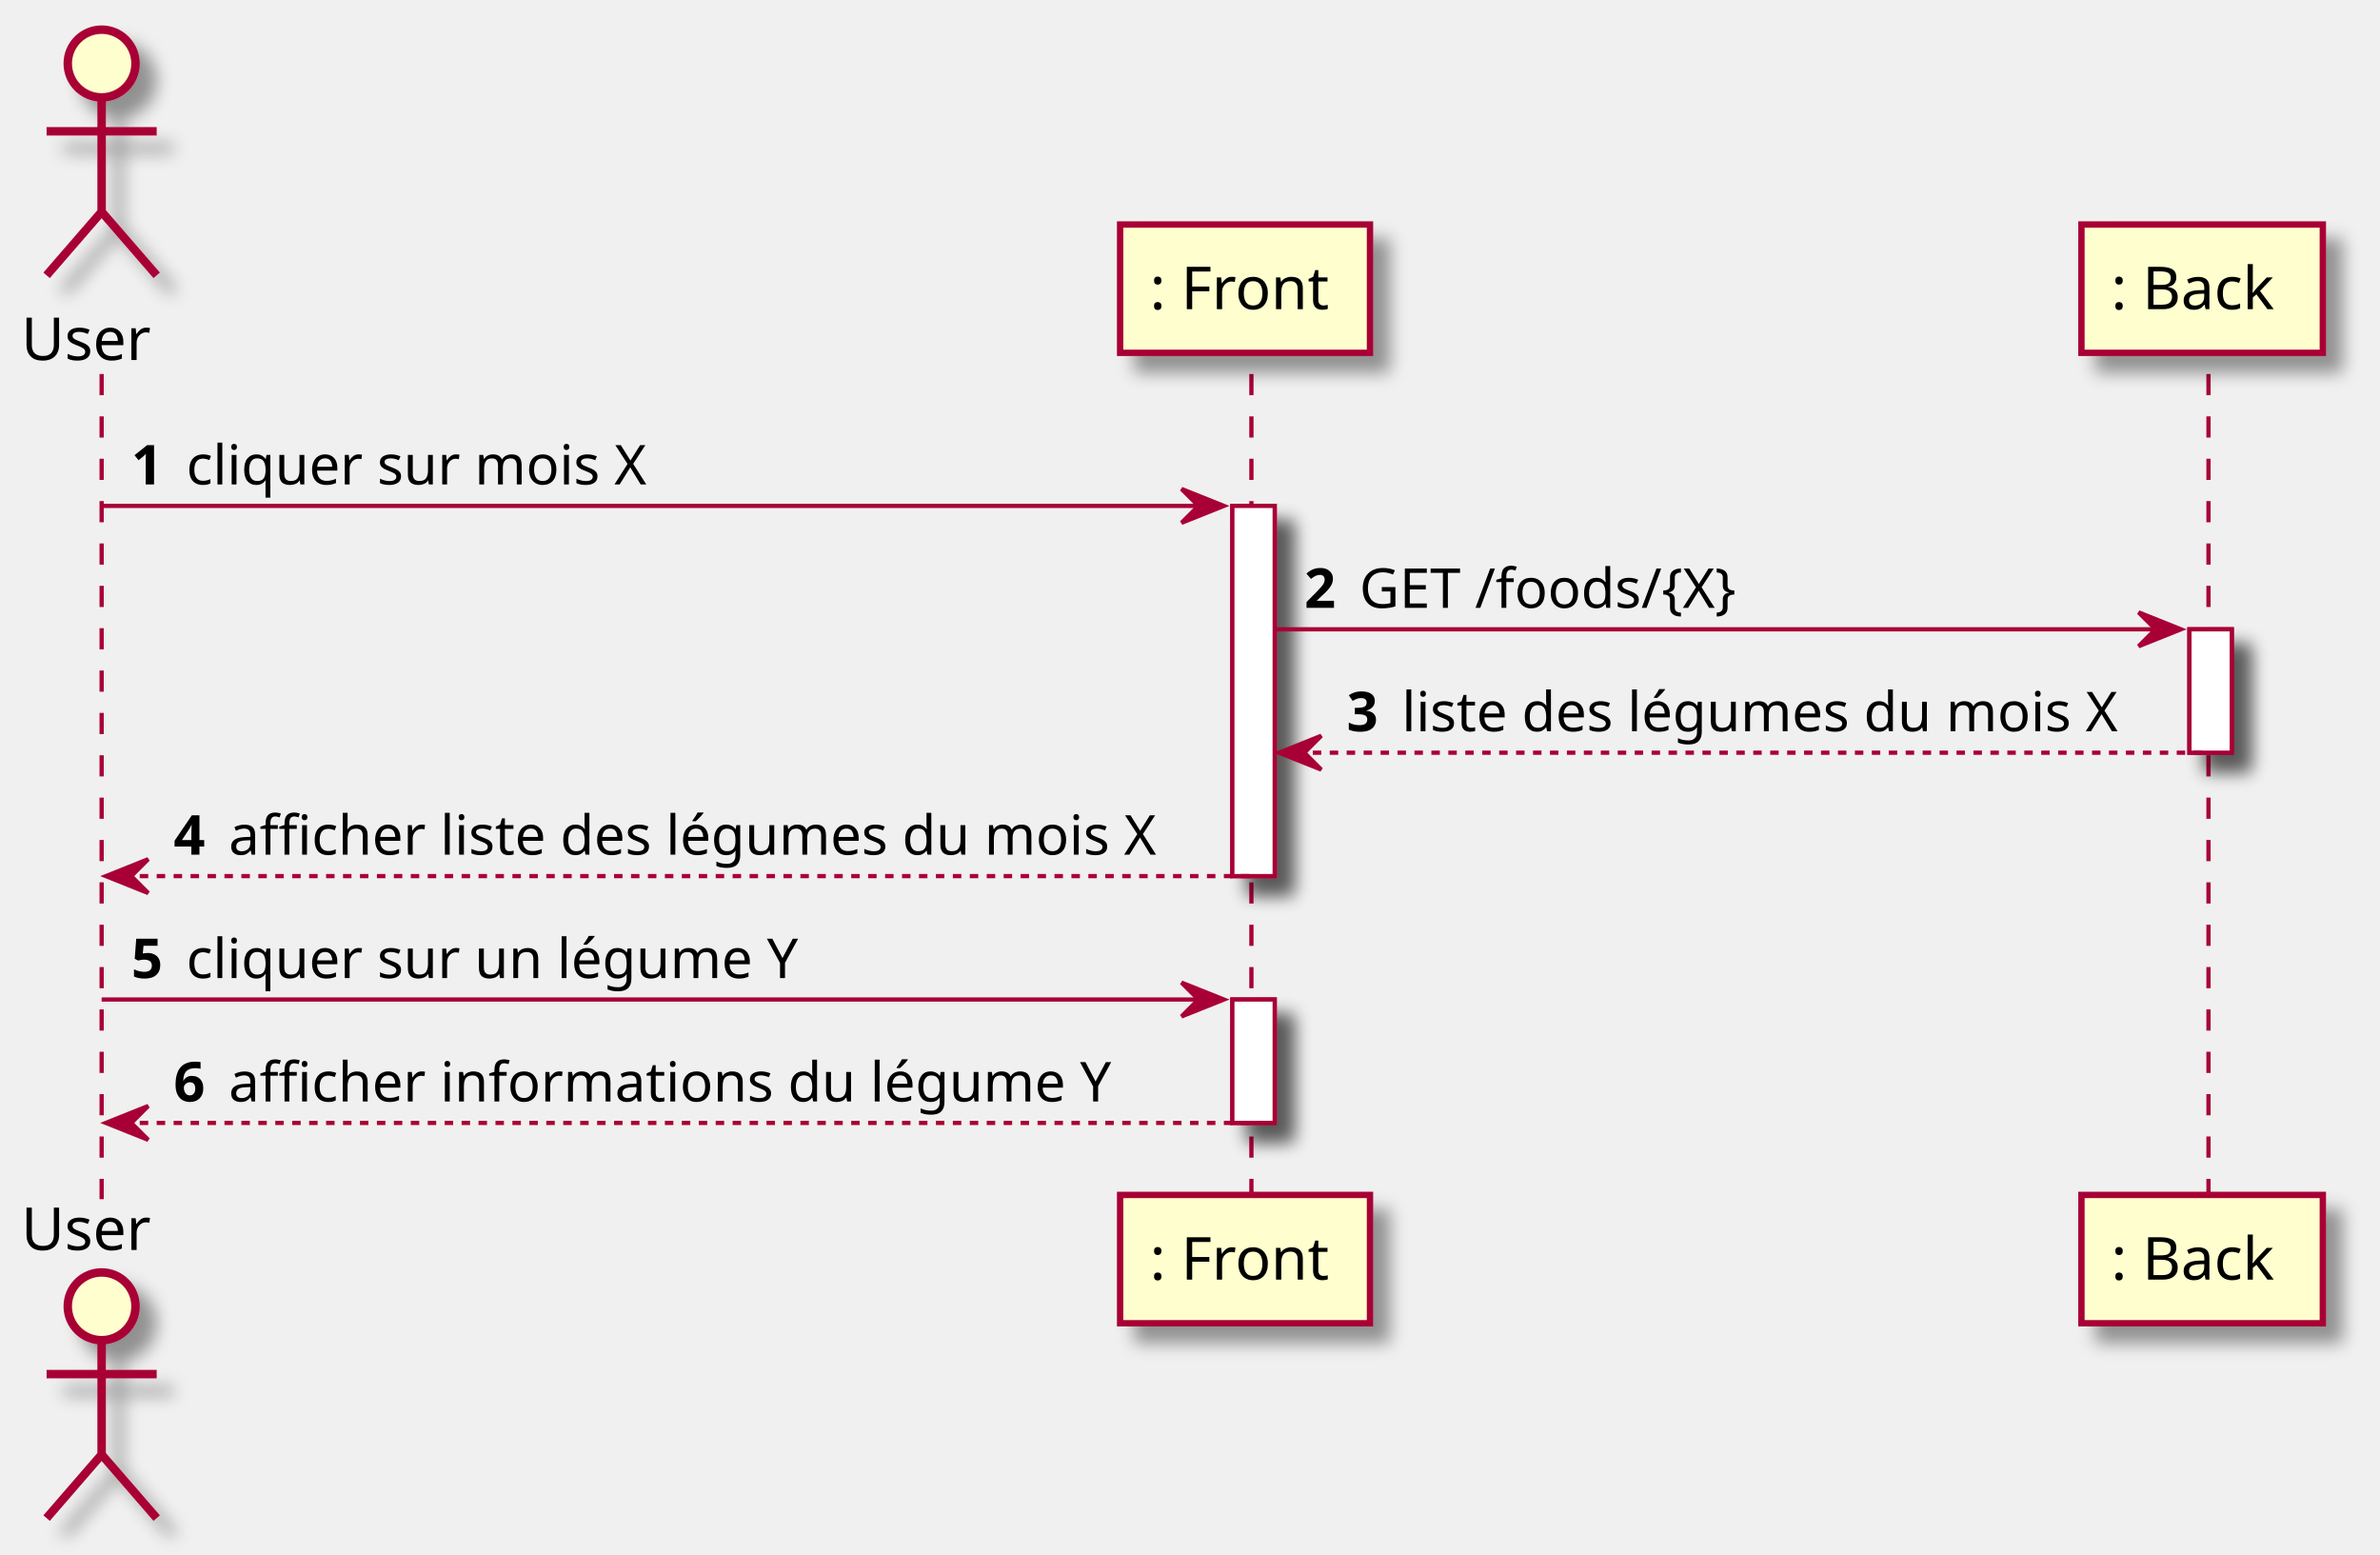
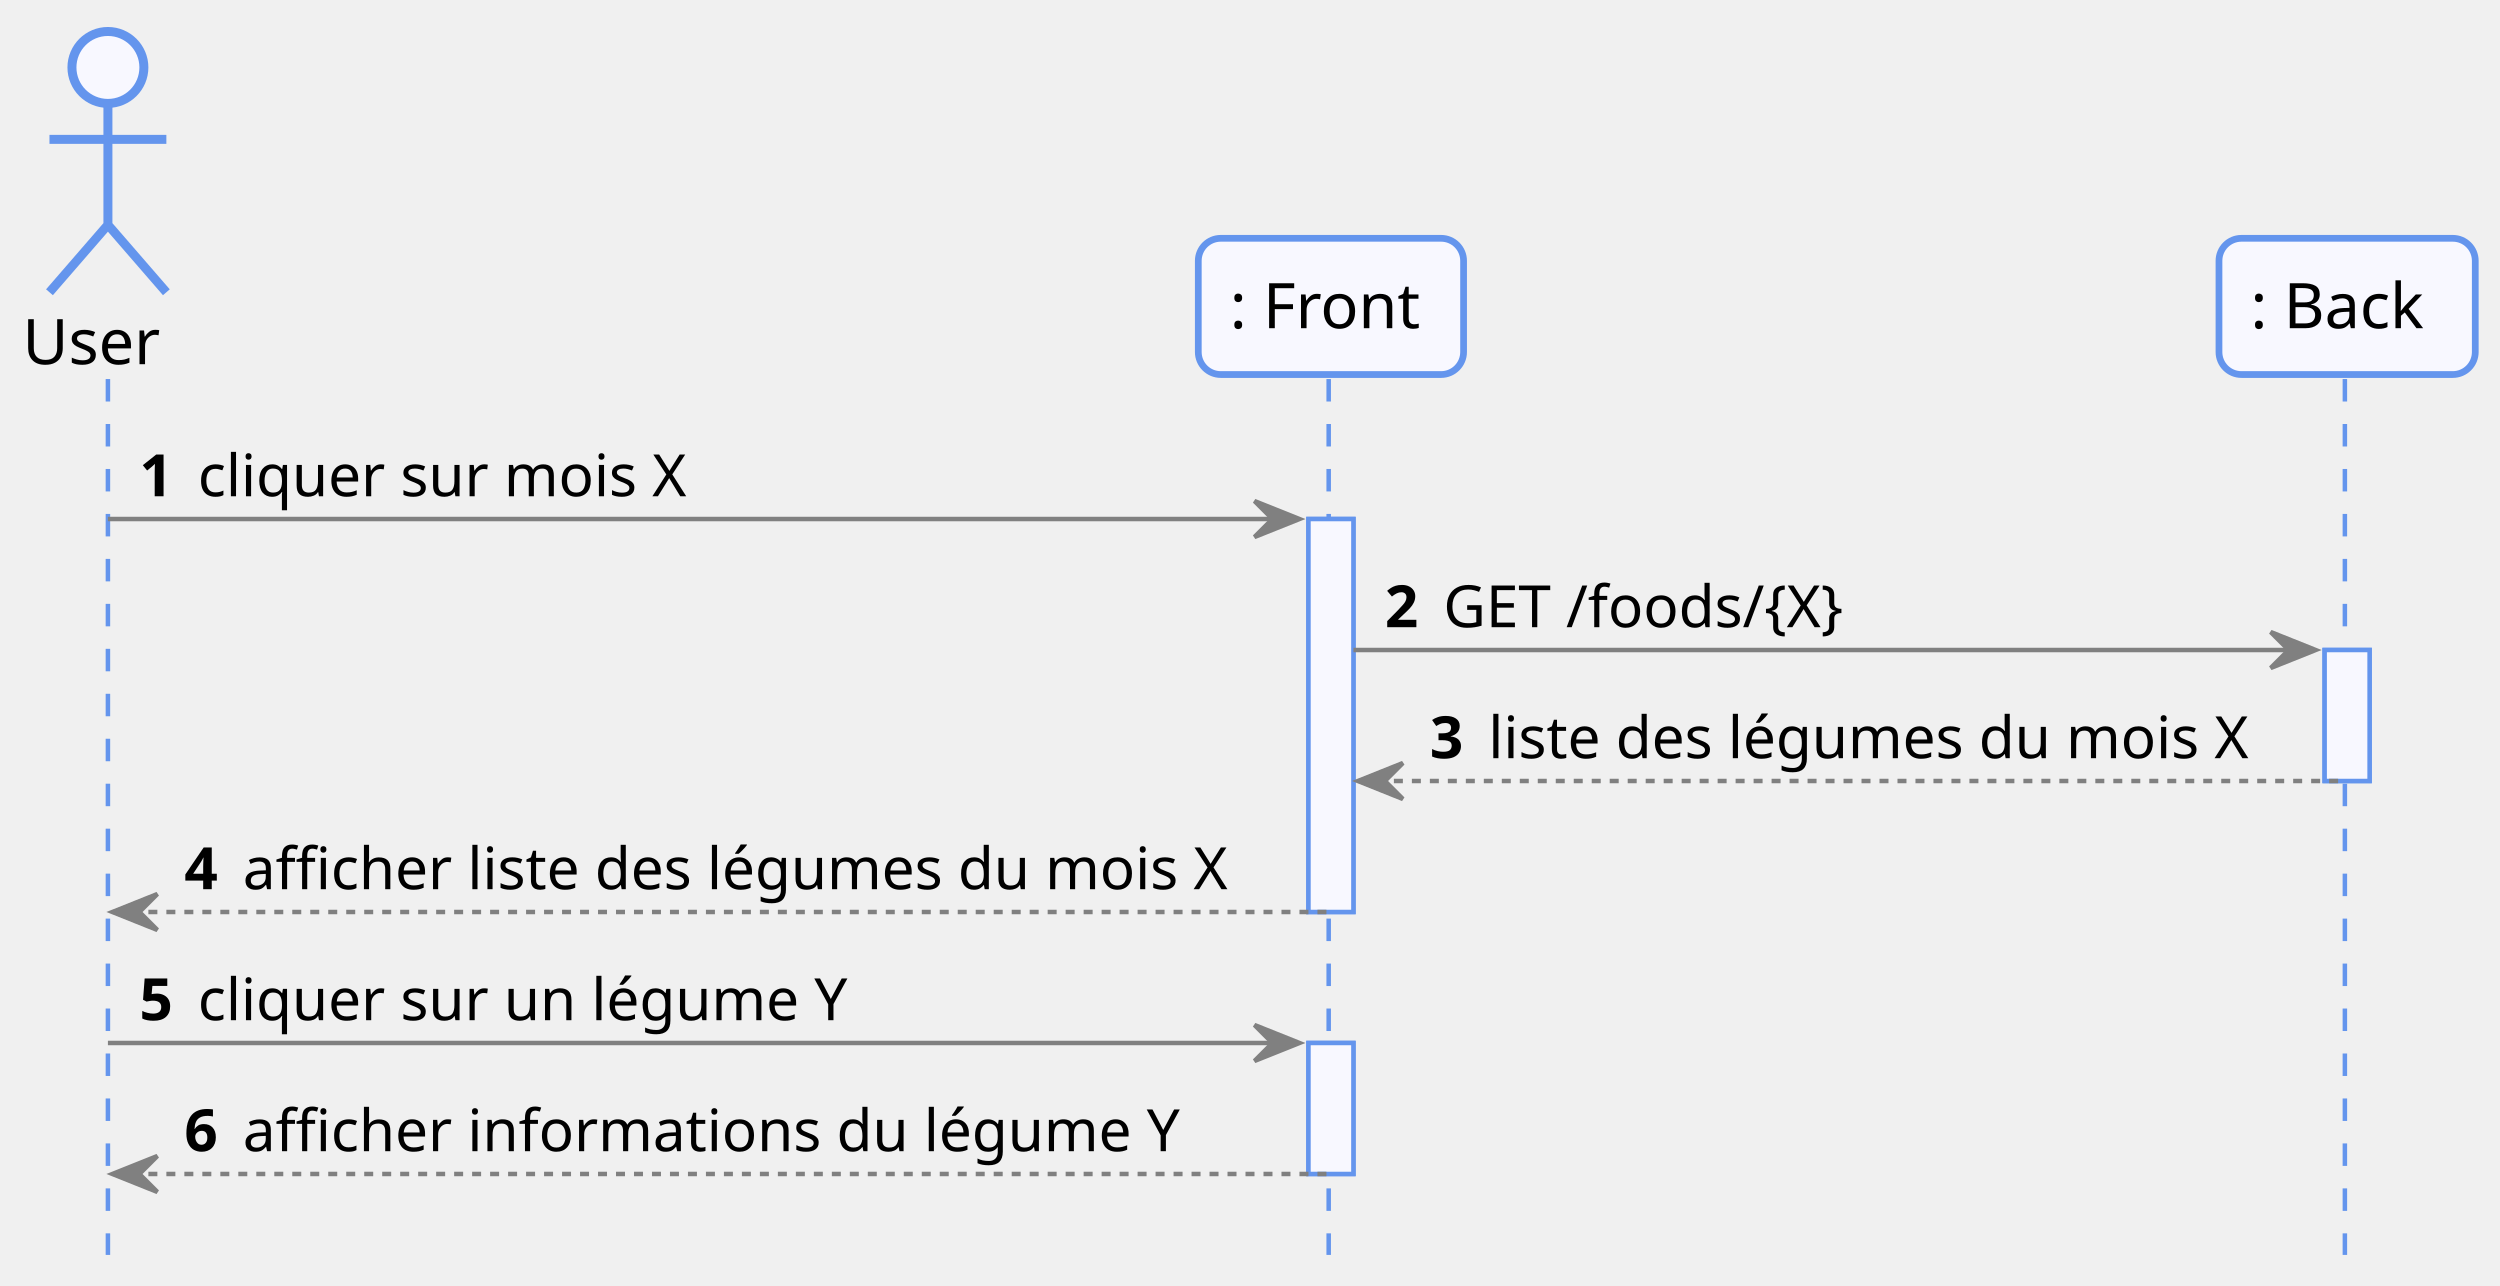
- <svg xmlns="http://www.w3.org/2000/svg" contentScriptType="application/ecmascript" contentStyleType="text/css" height="367px" preserveAspectRatio="none" style="width:562px;height:367px;" version="1.1" viewBox="0 0 562 367" width="562px" zoomAndPan="magnify">
-   <defs>
-     <filter height="300%" id="f1r1k87kodd797" width="300%" x="-1" y="-1">
-       <feGaussianBlur result="blurOut" stdDeviation="2.0" />
-       <feColorMatrix in="blurOut" result="blurOut2" type="matrix" values="0 0 0 0 0 0 0 0 0 0 0 0 0 0 0 0 0 0 .4 0" />
-       <feOffset dx="4.0" dy="4.0" in="blurOut2" result="blurOut3" />
-       <feBlend in="SourceGraphic" in2="blurOut3" mode="normal" />
-     </filter>
-   </defs>
+ <svg xmlns="http://www.w3.org/2000/svg" contentScriptType="application/ecmascript" contentStyleType="text/css" height="286px" preserveAspectRatio="none" style="width:556px;height:286px;" version="1.1" viewBox="0 0 556 286" width="556px" zoomAndPan="magnify">
+   <defs />
  <g>
-     <rect fill="#FFFFFF" filter="url(#f1r1k87kodd797)" height="87.398" style="stroke: #A80036; stroke-width: 1.0;" width="10" x="291" y="119.43" />
-     <rect fill="#FFFFFF" filter="url(#f1r1k87kodd797)" height="29.133" style="stroke: #A80036; stroke-width: 1.0;" width="10" x="291" y="235.961" />
-     <rect fill="#FFFFFF" filter="url(#f1r1k87kodd797)" height="29.133" style="stroke: #A80036; stroke-width: 1.0;" width="10" x="517" y="148.562" />
-     <line style="stroke: #A80036; stroke-width: 1.0; stroke-dasharray: 5.0,5.0;" x1="24" x2="24" y1="88.297" y2="283.094" />
-     <line style="stroke: #A80036; stroke-width: 1.0; stroke-dasharray: 5.0,5.0;" x1="295.5" x2="295.5" y1="88.297" y2="283.094" />
-     <line style="stroke: #A80036; stroke-width: 1.0; stroke-dasharray: 5.0,5.0;" x1="521.5" x2="521.5" y1="88.297" y2="283.094" />
-     <text fill="#000000" font-family="sans-serif" font-size="14" lengthAdjust="spacingAndGlyphs" textLength="32" x="5" y="84.995">User</text>
-     <ellipse cx="24" cy="15" fill="#FEFECE" filter="url(#f1r1k87kodd797)" rx="8" ry="8" style="stroke: #A80036; stroke-width: 2.0;" />
-     <path d="M24,23 L24,50 M11,31 L37,31 M24,50 L11,65 M24,50 L37,65 " fill="none" filter="url(#f1r1k87kodd797)" style="stroke: #A80036; stroke-width: 2.0;" />
-     <text fill="#000000" font-family="sans-serif" font-size="14" lengthAdjust="spacingAndGlyphs" textLength="32" x="5" y="295.089">User</text>
-     <ellipse cx="24" cy="308.391" fill="#FEFECE" filter="url(#f1r1k87kodd797)" rx="8" ry="8" style="stroke: #A80036; stroke-width: 2.0;" />
-     <path d="M24,316.391 L24,343.391 M11,324.391 L37,324.391 M24,343.391 L11,358.391 M24,343.391 L37,358.391 " fill="none" filter="url(#f1r1k87kodd797)" style="stroke: #A80036; stroke-width: 2.0;" />
-     <rect fill="#FEFECE" filter="url(#f1r1k87kodd797)" height="30.297" style="stroke: #A80036; stroke-width: 1.5;" width="59" x="264.5" y="53" />
-     <text fill="#000000" font-family="sans-serif" font-size="14" lengthAdjust="spacingAndGlyphs" textLength="45" x="271.5" y="72.995">: Front</text>
-     <rect fill="#FEFECE" filter="url(#f1r1k87kodd797)" height="30.297" style="stroke: #A80036; stroke-width: 1.5;" width="59" x="264.5" y="282.094" />
-     <text fill="#000000" font-family="sans-serif" font-size="14" lengthAdjust="spacingAndGlyphs" textLength="45" x="271.5" y="302.089">: Front</text>
-     <rect fill="#FEFECE" filter="url(#f1r1k87kodd797)" height="30.297" style="stroke: #A80036; stroke-width: 1.5;" width="57" x="491.5" y="53" />
-     <text fill="#000000" font-family="sans-serif" font-size="14" lengthAdjust="spacingAndGlyphs" textLength="43" x="498.5" y="72.995">: Back</text>
-     <rect fill="#FEFECE" filter="url(#f1r1k87kodd797)" height="30.297" style="stroke: #A80036; stroke-width: 1.5;" width="57" x="491.5" y="282.094" />
-     <text fill="#000000" font-family="sans-serif" font-size="14" lengthAdjust="spacingAndGlyphs" textLength="43" x="498.5" y="302.089">: Back</text>
-     <rect fill="#FFFFFF" filter="url(#f1r1k87kodd797)" height="87.398" style="stroke: #A80036; stroke-width: 1.0;" width="10" x="291" y="119.43" />
-     <rect fill="#FFFFFF" filter="url(#f1r1k87kodd797)" height="29.133" style="stroke: #A80036; stroke-width: 1.0;" width="10" x="291" y="235.961" />
-     <rect fill="#FFFFFF" filter="url(#f1r1k87kodd797)" height="29.133" style="stroke: #A80036; stroke-width: 1.0;" width="10" x="517" y="148.562" />
-     <polygon fill="#A80036" points="279,115.43,289,119.43,279,123.43,283,119.43" style="stroke: #A80036; stroke-width: 1.0;" />
-     <line style="stroke: #A80036; stroke-width: 1.0;" x1="24" x2="285" y1="119.43" y2="119.43" />
-     <text fill="#000000" font-family="sans-serif" font-size="13" font-weight="bold" lengthAdjust="spacingAndGlyphs" textLength="9" x="31" y="114.364">1</text>
-     <text fill="#000000" font-family="sans-serif" font-size="13" lengthAdjust="spacingAndGlyphs" textLength="113" x="44" y="114.364">cliquer sur mois X</text>
-     <polygon fill="#A80036" points="505,144.562,515,148.562,505,152.562,509,148.562" style="stroke: #A80036; stroke-width: 1.0;" />
-     <line style="stroke: #A80036; stroke-width: 1.0;" x1="301" x2="511" y1="148.562" y2="148.562" />
-     <text fill="#000000" font-family="sans-serif" font-size="13" font-weight="bold" lengthAdjust="spacingAndGlyphs" textLength="9" x="308" y="143.497">2</text>
-     <text fill="#000000" font-family="sans-serif" font-size="13" lengthAdjust="spacingAndGlyphs" textLength="96" x="321" y="143.497">GET /foods/{X}</text>
-     <polygon fill="#A80036" points="312,173.695,302,177.695,312,181.695,308,177.695" style="stroke: #A80036; stroke-width: 1.0;" />
-     <line style="stroke: #A80036; stroke-width: 1.0; stroke-dasharray: 2.0,2.0;" x1="306" x2="521" y1="177.695" y2="177.695" />
-     <text fill="#000000" font-family="sans-serif" font-size="13" font-weight="bold" lengthAdjust="spacingAndGlyphs" textLength="9" x="318" y="172.629">3</text>
-     <text fill="#000000" font-family="sans-serif" font-size="13" lengthAdjust="spacingAndGlyphs" textLength="179" x="331" y="172.629">liste des légumes du mois X</text>
-     <polygon fill="#A80036" points="35,202.828,25,206.828,35,210.828,31,206.828" style="stroke: #A80036; stroke-width: 1.0;" />
-     <line style="stroke: #A80036; stroke-width: 1.0; stroke-dasharray: 2.0,2.0;" x1="29" x2="295" y1="206.828" y2="206.828" />
-     <text fill="#000000" font-family="sans-serif" font-size="13" font-weight="bold" lengthAdjust="spacingAndGlyphs" textLength="9" x="41" y="201.762">4</text>
-     <text fill="#000000" font-family="sans-serif" font-size="13" lengthAdjust="spacingAndGlyphs" textLength="230" x="54" y="201.762">afficher liste des légumes du mois X</text>
-     <polygon fill="#A80036" points="279,231.961,289,235.961,279,239.961,283,235.961" style="stroke: #A80036; stroke-width: 1.0;" />
-     <line style="stroke: #A80036; stroke-width: 1.0;" x1="24" x2="285" y1="235.961" y2="235.961" />
-     <text fill="#000000" font-family="sans-serif" font-size="13" font-weight="bold" lengthAdjust="spacingAndGlyphs" textLength="9" x="31" y="230.895">5</text>
-     <text fill="#000000" font-family="sans-serif" font-size="13" lengthAdjust="spacingAndGlyphs" textLength="149" x="44" y="230.895">cliquer sur un légume Y</text>
-     <polygon fill="#A80036" points="35,261.094,25,265.094,35,269.094,31,265.094" style="stroke: #A80036; stroke-width: 1.0;" />
-     <line style="stroke: #A80036; stroke-width: 1.0; stroke-dasharray: 2.0,2.0;" x1="29" x2="295" y1="265.094" y2="265.094" />
-     <text fill="#000000" font-family="sans-serif" font-size="13" font-weight="bold" lengthAdjust="spacingAndGlyphs" textLength="9" x="41" y="260.028">6</text>
-     <text fill="#000000" font-family="sans-serif" font-size="13" lengthAdjust="spacingAndGlyphs" textLength="214" x="54" y="260.028">afficher informations du légume Y</text>
+     <rect fill="#F8F8FF" height="87.398" style="stroke:#6495ED;stroke-width:1.0;" width="10" x="291" y="115.43" />
+     <rect fill="#F8F8FF" height="29.133" style="stroke:#6495ED;stroke-width:1.0;" width="10" x="291" y="231.961" />
+     <rect fill="#F8F8FF" height="29.133" style="stroke:#6495ED;stroke-width:1.0;" width="10" x="517" y="144.562" />
+     <line style="stroke:#6495ED;stroke-width:1.0;stroke-dasharray:5.0,5.0;" x1="24" x2="24" y1="84.297" y2="279.094" />
+     <line style="stroke:#6495ED;stroke-width:1.0;stroke-dasharray:5.0,5.0;" x1="295.5" x2="295.5" y1="84.297" y2="279.094" />
+     <line style="stroke:#6495ED;stroke-width:1.0;stroke-dasharray:5.0,5.0;" x1="521.5" x2="521.5" y1="84.297" y2="279.094" />
+     <text fill="#000000" font-family="sans-serif" font-size="14" lengthAdjust="spacingAndGlyphs" textLength="32" x="5" y="80.995">User</text>
+     <ellipse cx="24" cy="15" fill="#F8F8FF" rx="8" ry="8" style="stroke:#6495ED;stroke-width:2.0;" />
+     <path d="M24,23 L24,50 M11,31 L37,31 M24,50 L11,65 M24,50 L37,65 " fill="none" style="stroke:#6495ED;stroke-width:2.0;" />
+     <rect fill="#F8F8FF" height="30.297" rx="5" ry="5" style="stroke:#6495ED;stroke-width:1.5;" width="59" x="266.5" y="53" />
+     <text fill="#000000" font-family="sans-serif" font-size="14" lengthAdjust="spacingAndGlyphs" textLength="45" x="273.5" y="72.995">: Front</text>
+     <rect fill="#F8F8FF" height="30.297" rx="5" ry="5" style="stroke:#6495ED;stroke-width:1.5;" width="57" x="493.5" y="53" />
+     <text fill="#000000" font-family="sans-serif" font-size="14" lengthAdjust="spacingAndGlyphs" textLength="43" x="500.5" y="72.995">: Back</text>
+     <rect fill="#F8F8FF" height="87.398" style="stroke:#6495ED;stroke-width:1.0;" width="10" x="291" y="115.43" />
+     <rect fill="#F8F8FF" height="29.133" style="stroke:#6495ED;stroke-width:1.0;" width="10" x="291" y="231.961" />
+     <rect fill="#F8F8FF" height="29.133" style="stroke:#6495ED;stroke-width:1.0;" width="10" x="517" y="144.562" />
+     <polygon fill="#808080" points="279,111.43,289,115.43,279,119.43,283,115.43" style="stroke:#808080;stroke-width:1.0;" />
+     <line style="stroke:#808080;stroke-width:1.0;" x1="24" x2="285" y1="115.43" y2="115.43" />
+     <text fill="#000000" font-family="sans-serif" font-size="13" font-weight="bold" lengthAdjust="spacingAndGlyphs" textLength="9" x="31" y="110.364">1</text>
+     <text fill="#000000" font-family="sans-serif" font-size="13" lengthAdjust="spacingAndGlyphs" textLength="113" x="44" y="110.364">cliquer sur mois X</text>
+     <polygon fill="#808080" points="505,140.562,515,144.562,505,148.562,509,144.562" style="stroke:#808080;stroke-width:1.0;" />
+     <line style="stroke:#808080;stroke-width:1.0;" x1="301" x2="511" y1="144.562" y2="144.562" />
+     <text fill="#000000" font-family="sans-serif" font-size="13" font-weight="bold" lengthAdjust="spacingAndGlyphs" textLength="9" x="308" y="139.497">2</text>
+     <text fill="#000000" font-family="sans-serif" font-size="13" lengthAdjust="spacingAndGlyphs" textLength="96" x="321" y="139.497">GET /foods/{X}</text>
+     <polygon fill="#808080" points="312,169.695,302,173.695,312,177.695,308,173.695" style="stroke:#808080;stroke-width:1.0;" />
+     <line style="stroke:#808080;stroke-width:1.0;stroke-dasharray:2.0,2.0;" x1="306" x2="521" y1="173.695" y2="173.695" />
+     <text fill="#000000" font-family="sans-serif" font-size="13" font-weight="bold" lengthAdjust="spacingAndGlyphs" textLength="9" x="318" y="168.629">3</text>
+     <text fill="#000000" font-family="sans-serif" font-size="13" lengthAdjust="spacingAndGlyphs" textLength="179" x="331" y="168.629">liste des légumes du mois X</text>
+     <polygon fill="#808080" points="35,198.828,25,202.828,35,206.828,31,202.828" style="stroke:#808080;stroke-width:1.0;" />
+     <line style="stroke:#808080;stroke-width:1.0;stroke-dasharray:2.0,2.0;" x1="29" x2="295" y1="202.828" y2="202.828" />
+     <text fill="#000000" font-family="sans-serif" font-size="13" font-weight="bold" lengthAdjust="spacingAndGlyphs" textLength="9" x="41" y="197.762">4</text>
+     <text fill="#000000" font-family="sans-serif" font-size="13" lengthAdjust="spacingAndGlyphs" textLength="230" x="54" y="197.762">afficher liste des légumes du mois X</text>
+     <polygon fill="#808080" points="279,227.961,289,231.961,279,235.961,283,231.961" style="stroke:#808080;stroke-width:1.0;" />
+     <line style="stroke:#808080;stroke-width:1.0;" x1="24" x2="285" y1="231.961" y2="231.961" />
+     <text fill="#000000" font-family="sans-serif" font-size="13" font-weight="bold" lengthAdjust="spacingAndGlyphs" textLength="9" x="31" y="226.895">5</text>
+     <text fill="#000000" font-family="sans-serif" font-size="13" lengthAdjust="spacingAndGlyphs" textLength="149" x="44" y="226.895">cliquer sur un légume Y</text>
+     <polygon fill="#808080" points="35,257.094,25,261.094,35,265.094,31,261.094" style="stroke:#808080;stroke-width:1.0;" />
+     <line style="stroke:#808080;stroke-width:1.0;stroke-dasharray:2.0,2.0;" x1="29" x2="295" y1="261.094" y2="261.094" />
+     <text fill="#000000" font-family="sans-serif" font-size="13" font-weight="bold" lengthAdjust="spacingAndGlyphs" textLength="9" x="41" y="256.028">6</text>
+     <text fill="#000000" font-family="sans-serif" font-size="13" lengthAdjust="spacingAndGlyphs" textLength="214" x="54" y="256.028">afficher informations du légume Y</text>
  </g>
</svg>
